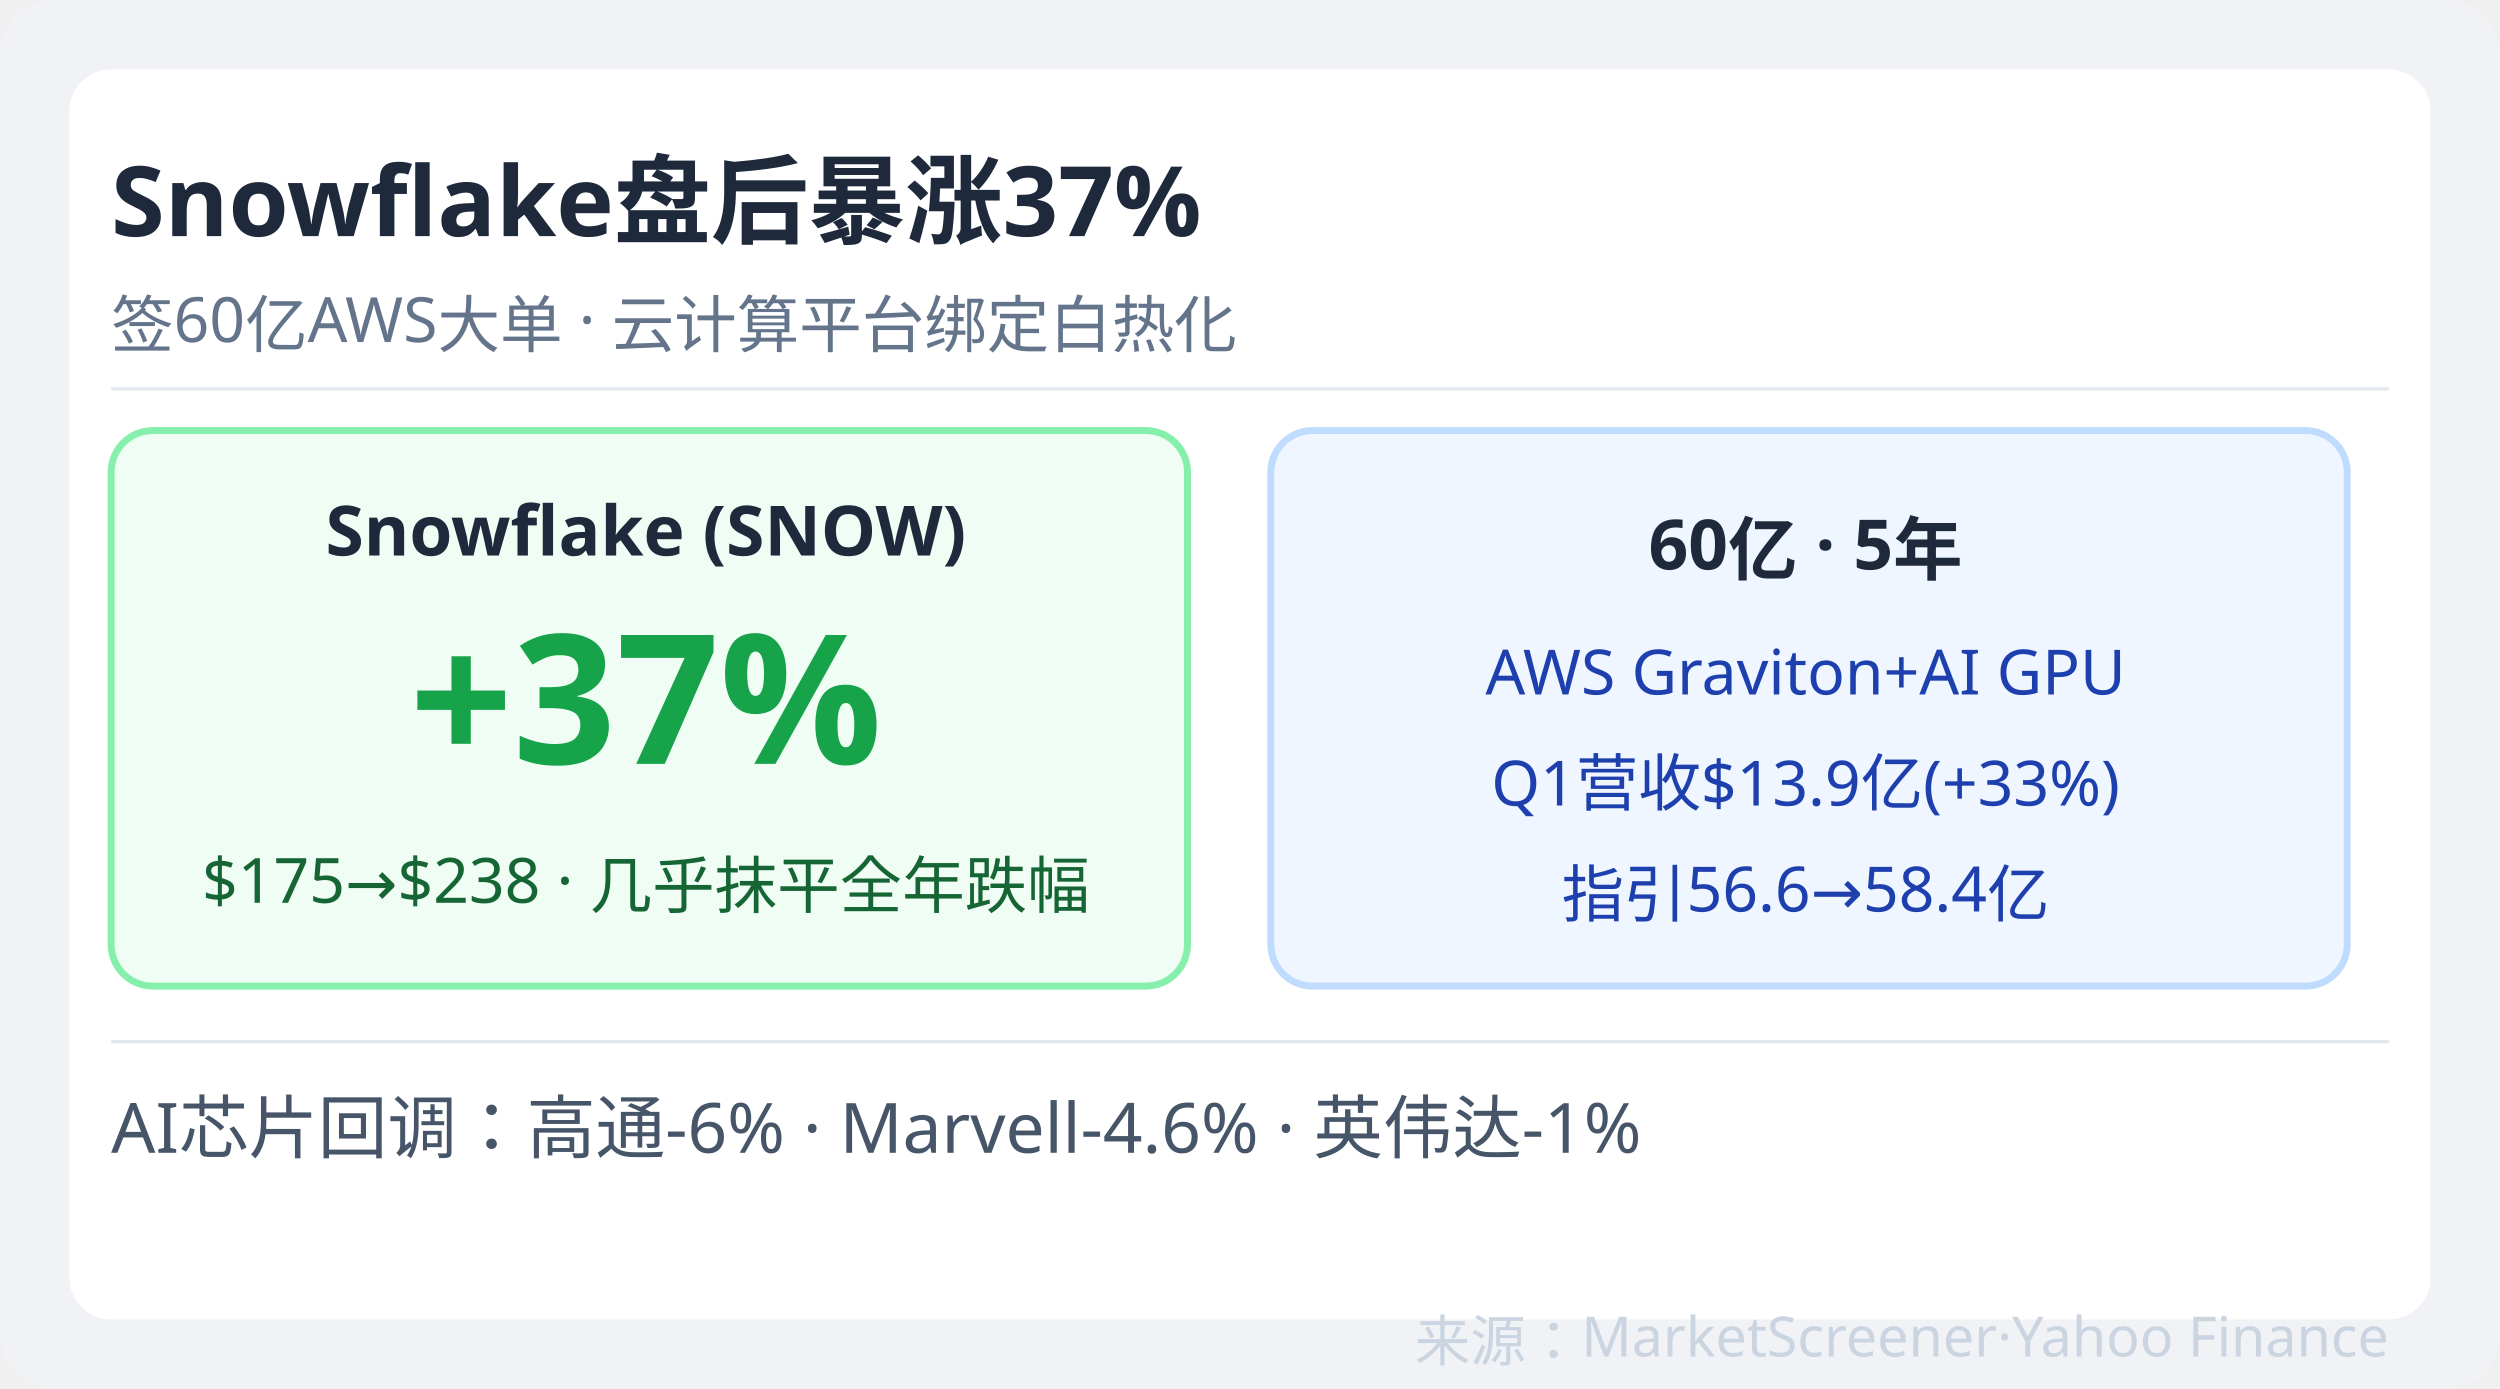
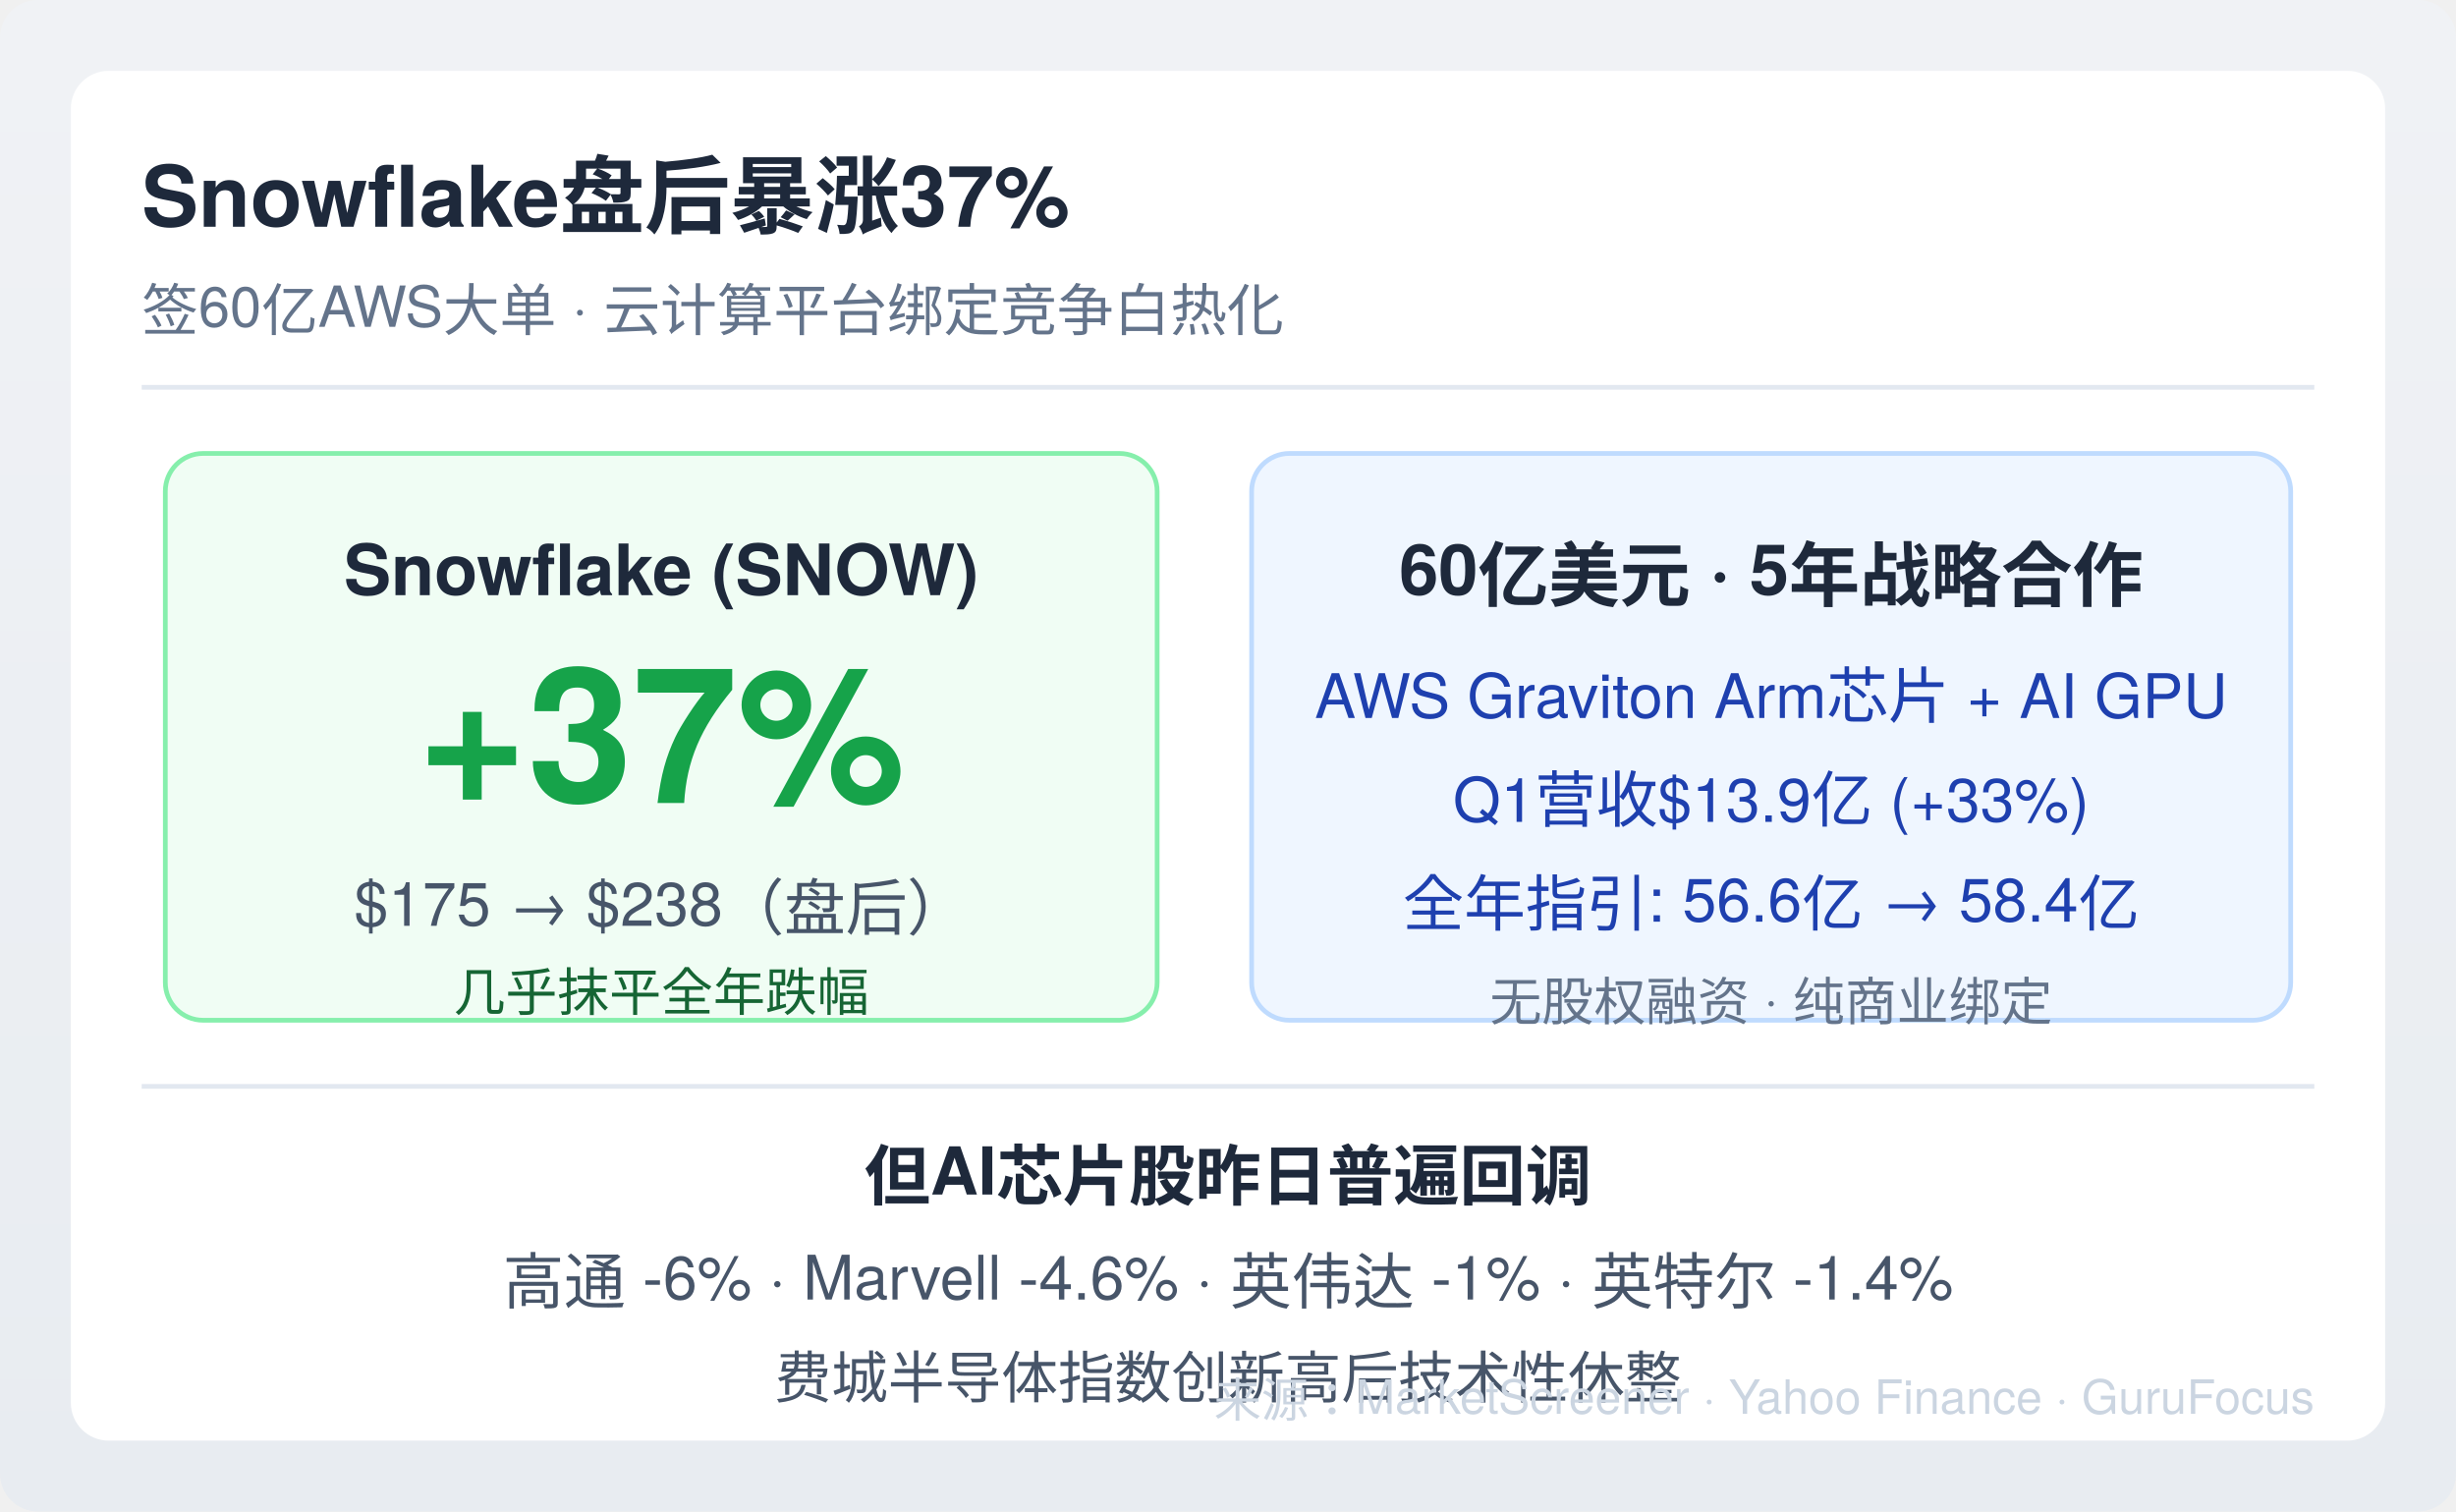
- <svg xmlns="http://www.w3.org/2000/svg" viewBox="0 0 360 200" font-family="'PingFang SC','Microsoft YaHei',sans-serif">
-   <rect width="360" height="200" fill="#F0F2F5" rx="8" />
-   <rect x="10" y="10" width="340" height="180" rx="6" fill="#fff" />
-   <text x="16" y="34" font-size="14" font-weight="700" fill="#1E293B">Snowflake盘后暴涨37%</text>
-   <text x="16" y="50" font-size="9" fill="#64748B">签60亿AWS大单 · 云计算平台绑定白热化</text>
-   <line x1="16" y1="56" x2="344" y2="56" stroke="#E2E8F0" stroke-width="0.5" />
-   <rect x="16" y="62" width="155" height="80" rx="6" fill="#F0FDF4" stroke="#86EFAC" stroke-width="1" />
-   <text x="93" y="80" text-anchor="middle" font-size="10" font-weight="700" fill="#1E293B">Snowflake (SNOW)</text>
-   <text x="93" y="110" text-anchor="middle" font-size="26" font-weight="700" fill="#16A34A">+37%</text>
-   <text x="93" y="130" text-anchor="middle" font-size="9" fill="#166534">$175→$238 · 几乎抹平全年跌幅</text>
-   <rect x="183" y="62" width="155" height="80" rx="6" fill="#EFF6FF" stroke="#BFDBFE" stroke-width="1" />
-   <text x="260" y="82" text-anchor="middle" font-size="10" font-weight="700" fill="#1E293B">60亿 · 5年</text>
-   <text x="260" y="100" text-anchor="middle" font-size="9" fill="#1E40AF">AWS Graviton+AI GPU</text>
-   <text x="260" y="116" text-anchor="middle" font-size="9" fill="#1E40AF">Q1营收$13.9亿(+33%)</text>
-   <text x="260" y="132" text-anchor="middle" font-size="9" fill="#1E40AF">指引56.6→58.4亿</text>
-   <line x1="16" y1="150" x2="344" y2="150" stroke="#E2E8F0" stroke-width="0.5" />
-   <text x="16" y="166" font-size="10" fill="#475569">AI芯片回调：高通-6% · Marvell-4.6% · 英伟达-1%</text>
-   <text x="344" y="196" text-anchor="end" font-size="8" fill="#CBD5E1">来源：MarketScreener·Yahoo Finance</text>
+ <svg xmlns="http://www.w3.org/2000/svg" viewBox="0 0 520 320" font-family="'PingFang SC','Microsoft YaHei','Helvetica Neue',sans-serif">
+   <defs>
+     <linearGradient id="bg" x1="0" y1="0" x2="0" y2="1">
+       <stop offset="0%" stop-color="#F0F2F5" />
+       <stop offset="100%" stop-color="#E8ECF1" />
+     </linearGradient>
+   </defs>
+   <rect width="520" height="320" fill="url(#bg)" rx="8" />
+   <rect x="15" y="15" width="490" height="290" rx="8" fill="#FFFFFF" />
+   <text x="30" y="48" font-size="18" font-weight="700" fill="#1E293B">Snowflake盘后暴涨37%</text>
+   <text x="30" y="70" font-size="12" fill="#64748B">签60亿AWS大单 · 云计算平台绑定竞争白热化</text>
+   <line x1="30" y1="82" x2="490" y2="82" stroke="#E2E8F0" stroke-width="1" />
+   <rect x="35" y="96" width="210" height="120" rx="8" fill="#F0FDF4" stroke="#86EFAC" stroke-width="1" />
+   <text x="140" y="126" text-anchor="middle" font-size="15" font-weight="700" fill="#1E293B">Snowflake (SNOW)</text>
+   <text x="140" y="170" text-anchor="middle" font-size="40" font-weight="700" fill="#16A34A">+37%</text>
+   <text x="140" y="196" text-anchor="middle" font-size="13" fill="#475569">$175 → $238（盘后）</text>
+   <text x="140" y="214" text-anchor="middle" font-size="11" fill="#166534">几乎抹平全年跌幅</text>
+   <rect x="265" y="96" width="220" height="120" rx="8" fill="#EFF6FF" stroke="#BFDBFE" stroke-width="1" />
+   <text x="375" y="126" text-anchor="middle" font-size="15" font-weight="700" fill="#1E293B">60亿美元 · 5年战略合作</text>
+   <text x="375" y="152" text-anchor="middle" font-size="13" fill="#1E40AF">AWS Graviton Arm芯片 + AI GPU</text>
+   <text x="375" y="174" text-anchor="middle" font-size="13" fill="#1E40AF">Q1营收$13.9亿 (+33%)</text>
+   <text x="375" y="196" text-anchor="middle" font-size="13" fill="#1E40AF">全年指引: 56.6亿 → 58.4亿</text>
+   <text x="375" y="216" text-anchor="middle" font-size="11" fill="#64748B">无股权融资 · 纯商业绑定</text>
+   <line x1="30" y1="230" x2="490" y2="230" stroke="#E2E8F0" stroke-width="1" />
+   <text x="260" y="254" text-anchor="middle" font-size="14" font-weight="600" fill="#1E293B">但AI芯片股昨日普遍回调</text>
+   <text x="260" y="276" text-anchor="middle" font-size="13" fill="#475569">高通 -6% · Marvell -4.6% · 英伟达 -1% · 英特尔 -1.4%</text>
+   <text x="260" y="296" text-anchor="middle" font-size="12" fill="#475569">费城半导体指数创新高后技术性休整</text>
+   <text x="490" y="300" text-anchor="end" font-size="10" fill="#CBD5E1">来源：MarketScreener · Yahoo Finance · GuruFocus</text>
</svg>
